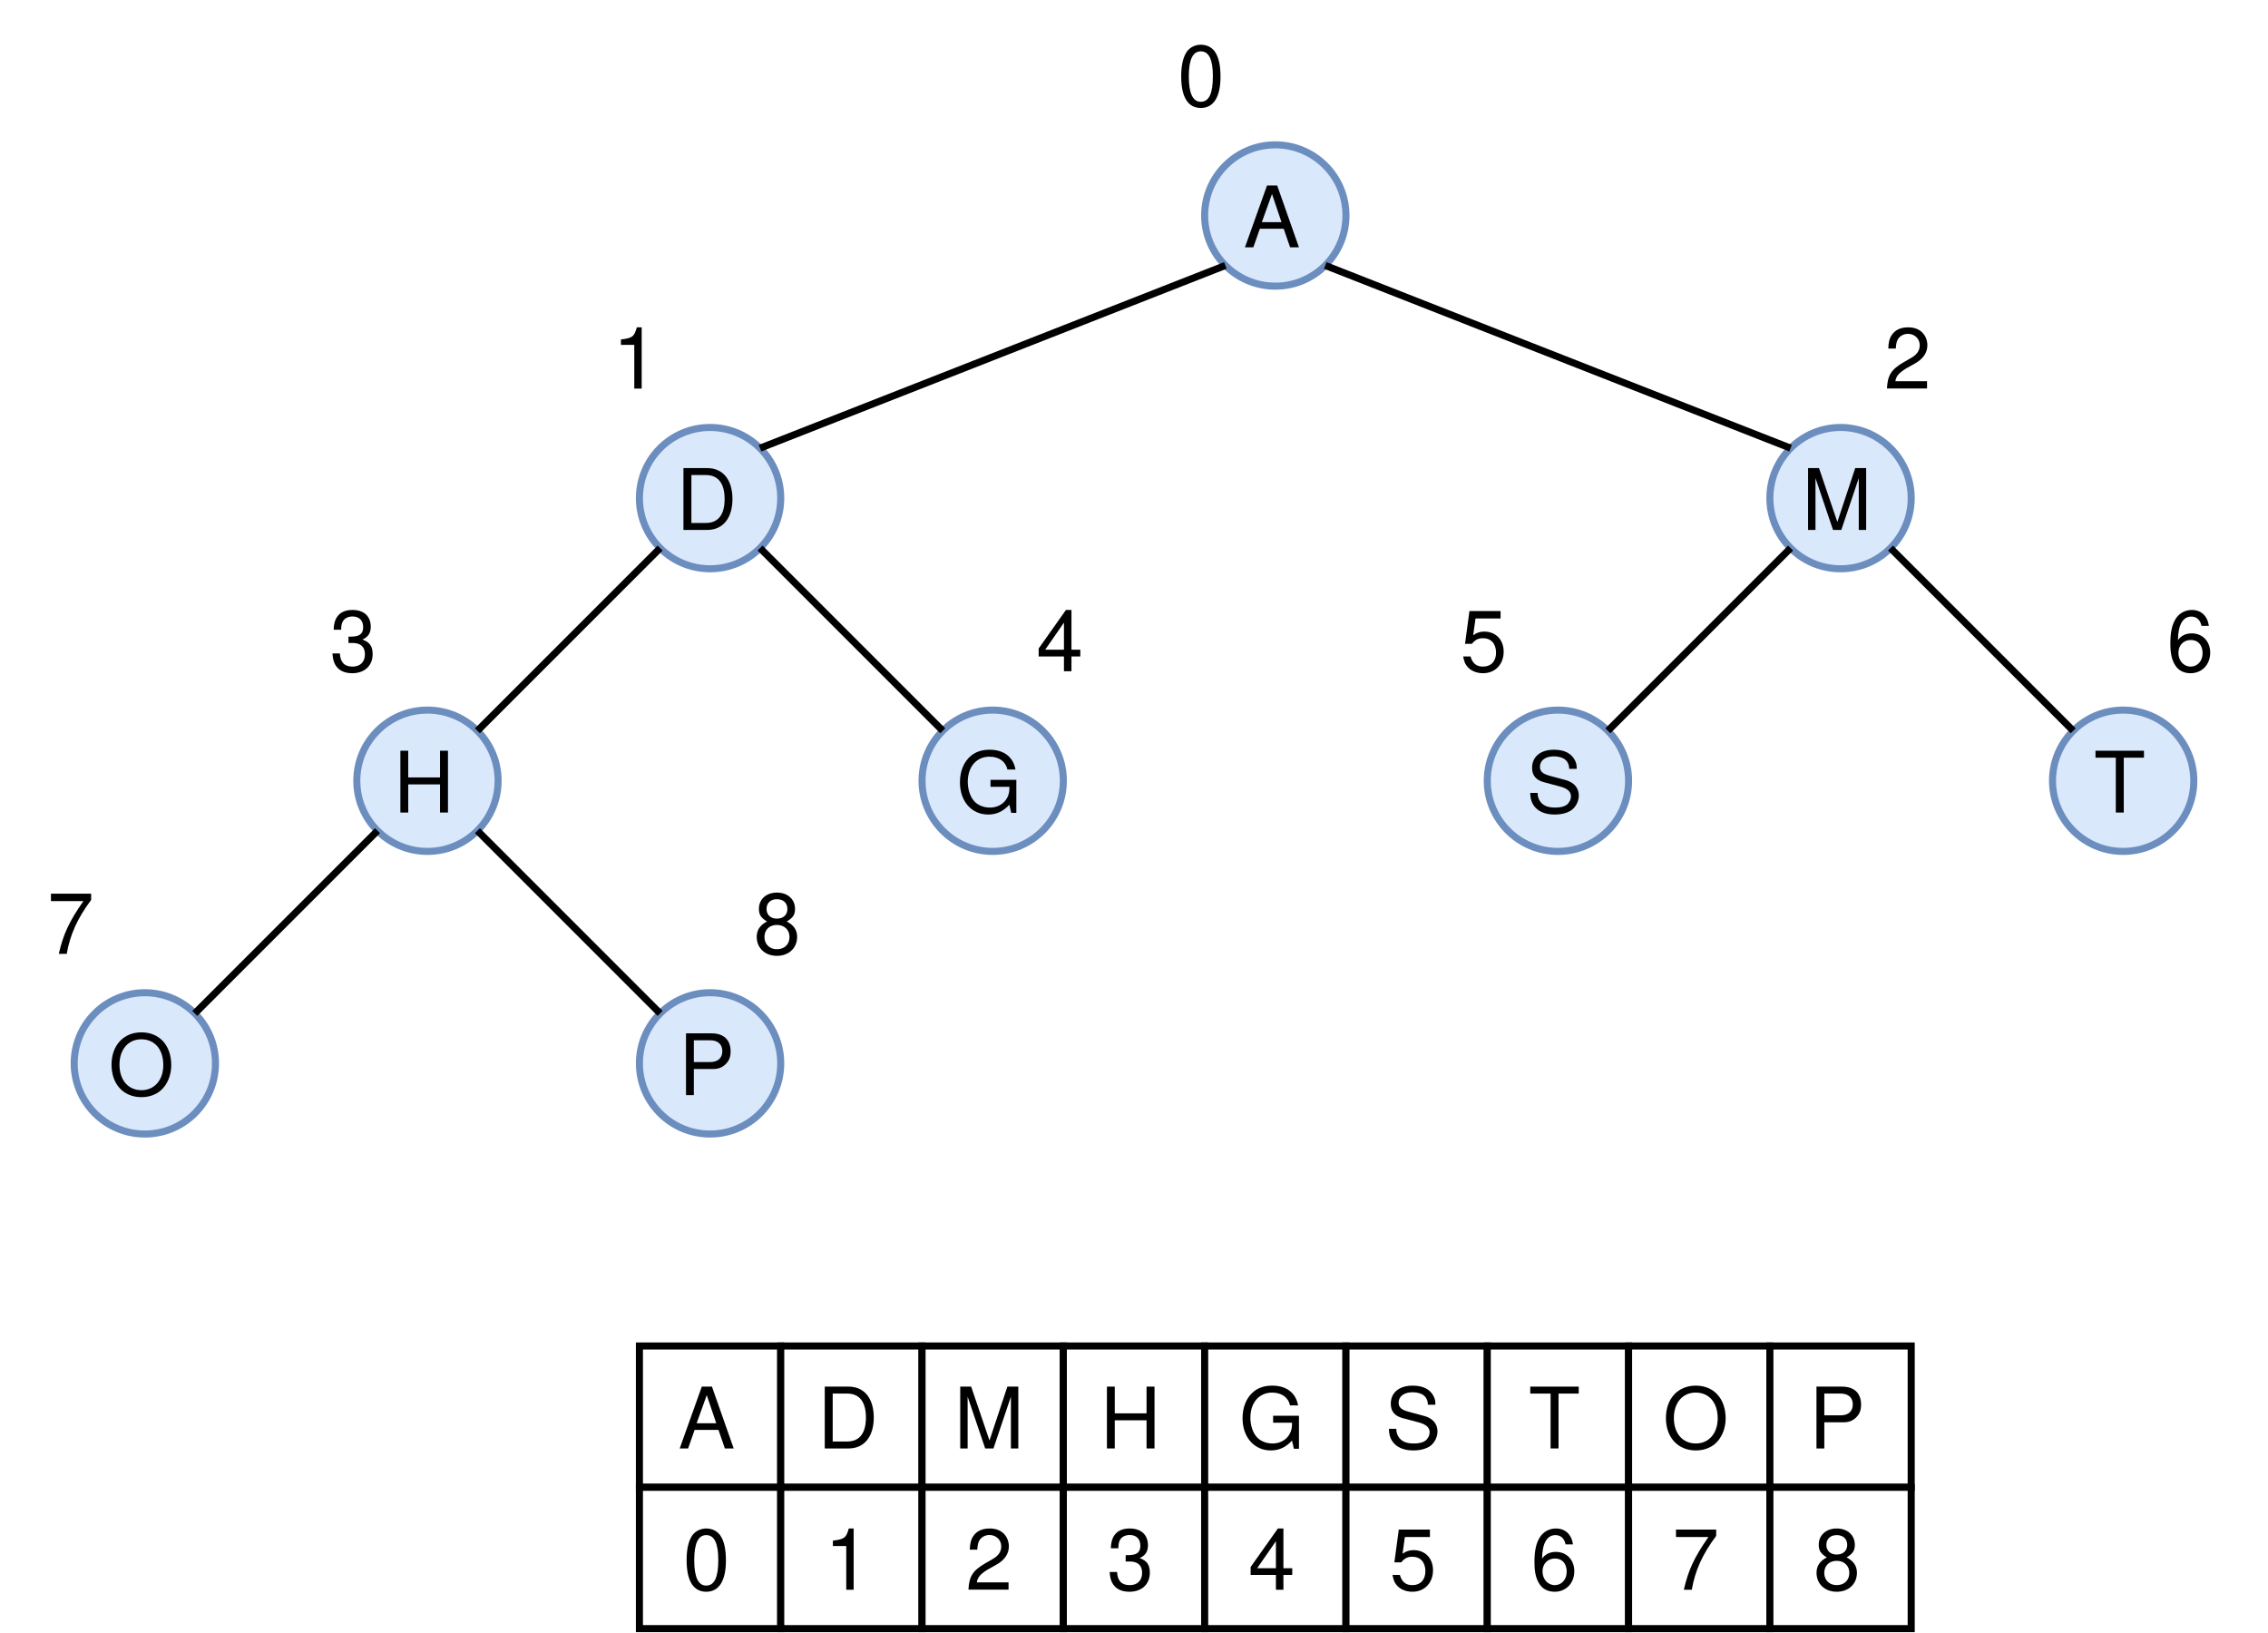
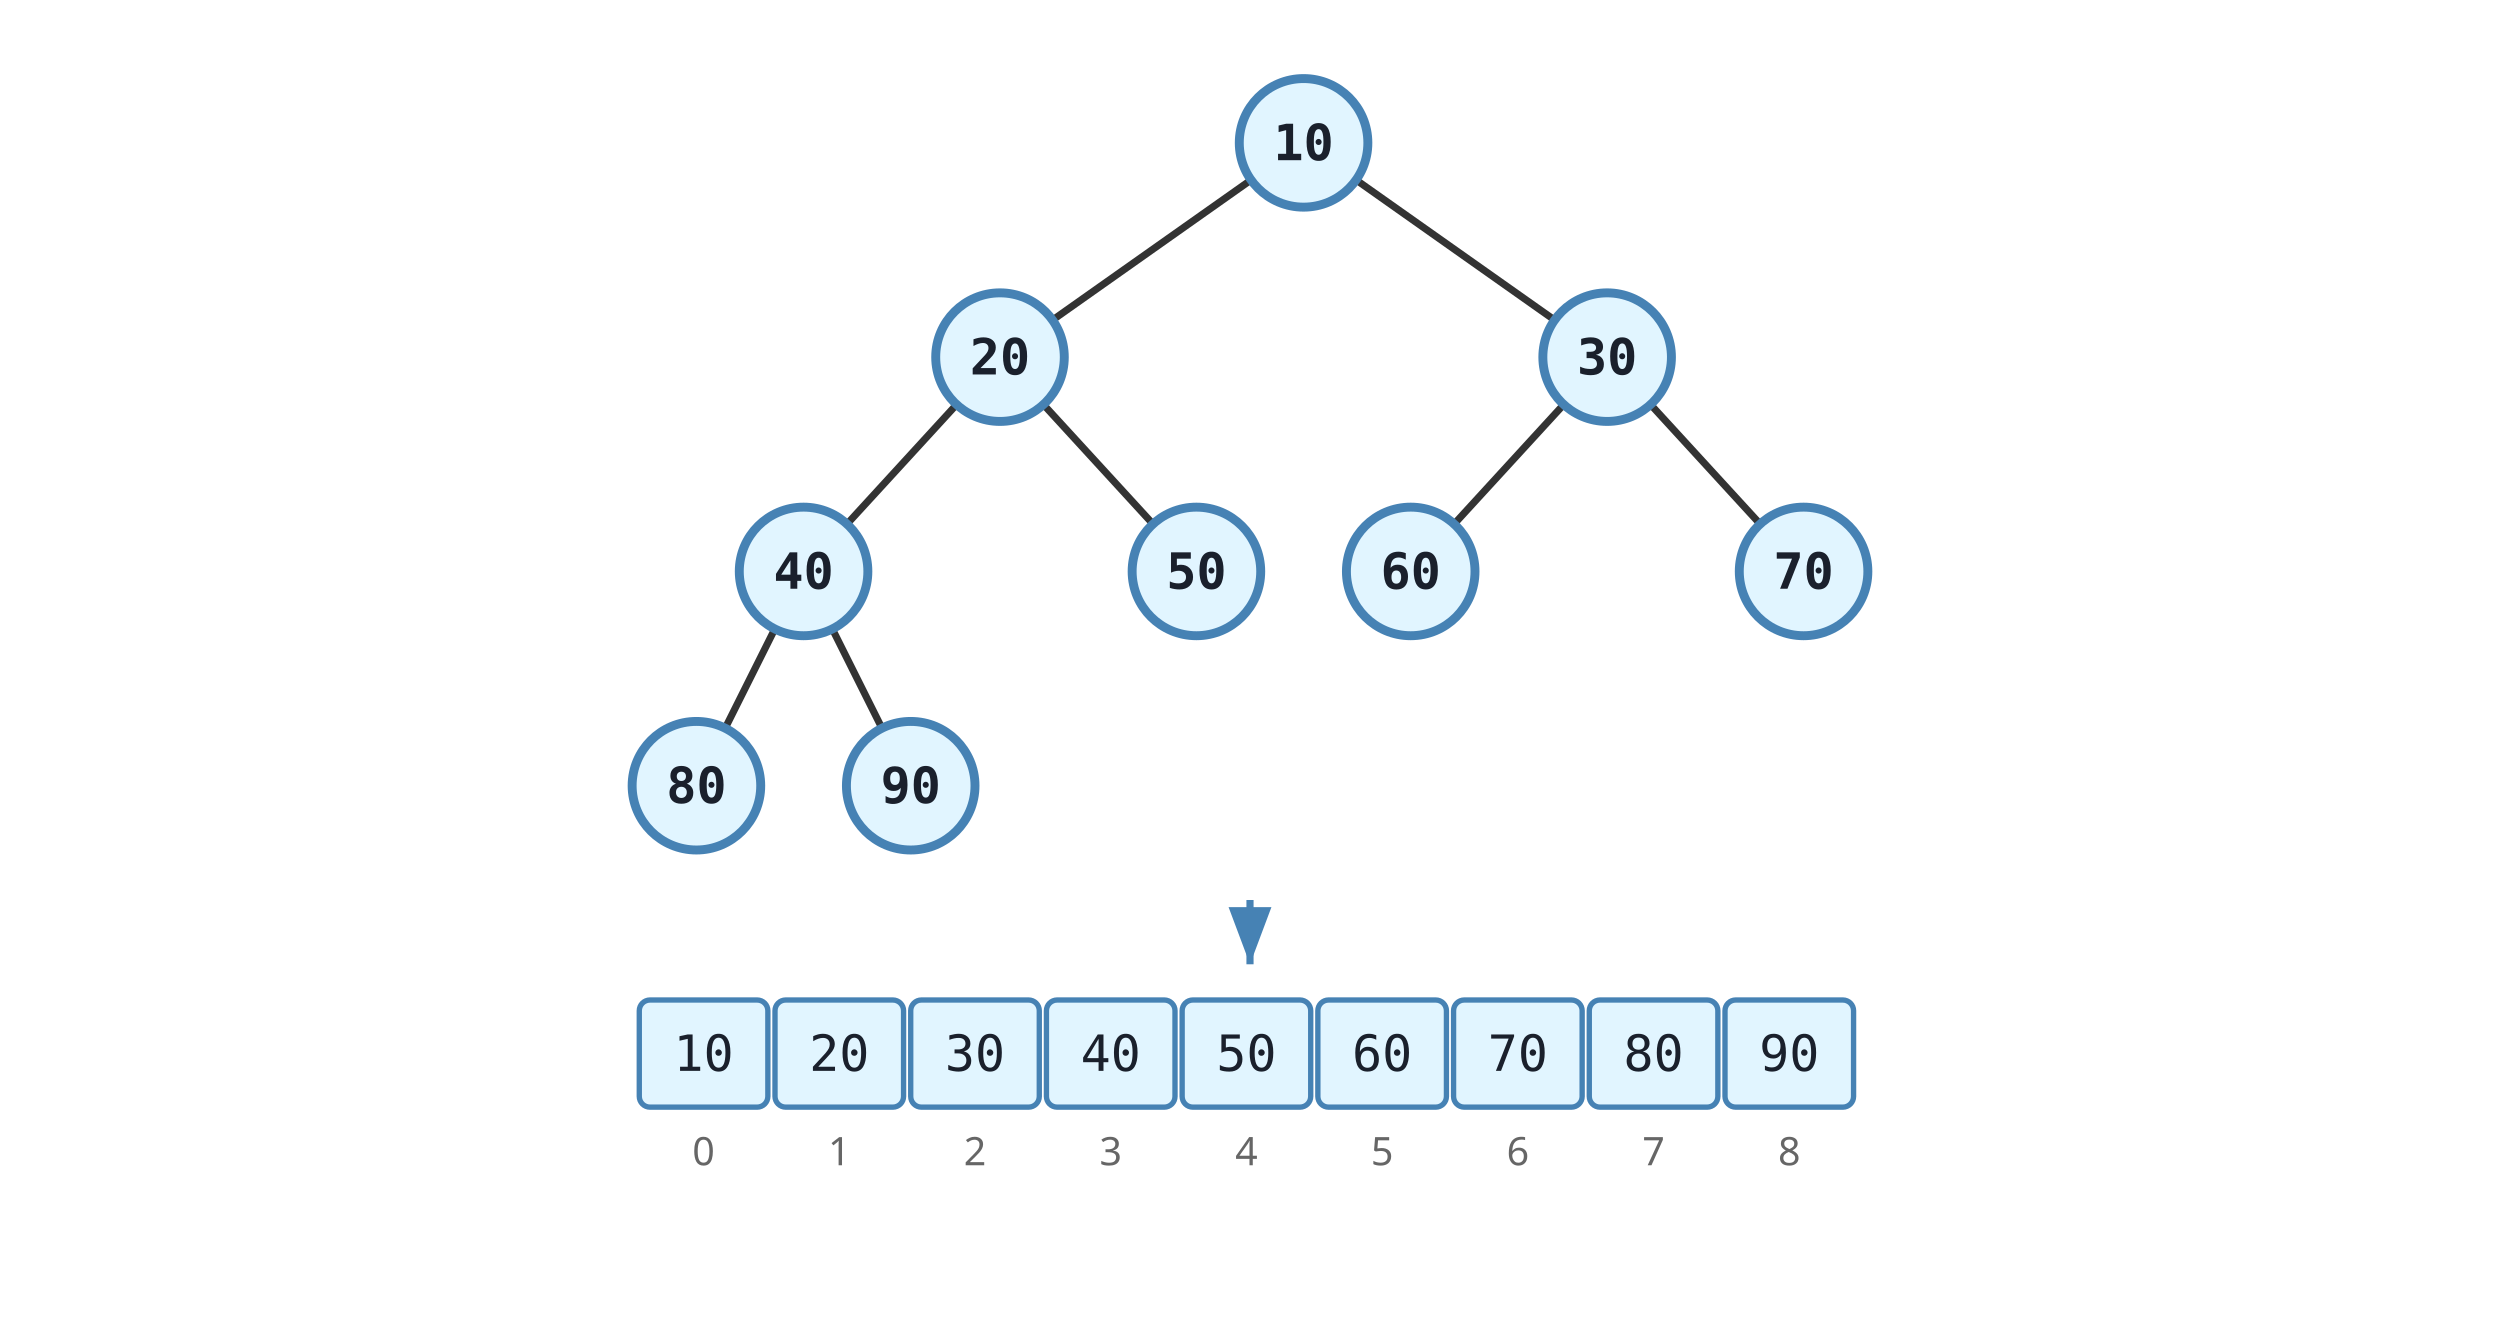
- <svg xmlns="http://www.w3.org/2000/svg" version="1.1" width="321px" height="231px" viewBox="-0.5 -0.5 321 231" content="&lt;mxfile host=&quot;localhost&quot; modified=&quot;2025-02-27T21:45:09.351Z&quot; agent=&quot;Mozilla/5.0 (Windows NT 10.0; Win64; x64) AppleWebKit/537.36 (KHTML, like Gecko) Chrome/133.0.0.0 Safari/537.36&quot; etag=&quot;CIMqNDwOkgC5AZvCJOt7&quot; version=&quot;21.1.6&quot; type=&quot;embed&quot;&gt;&lt;diagram id=&quot;Bo9P1wJ3BKm1DG91u_Y3&quot; name=&quot;Page-1&quot;&gt;7Ztdc+IgFIZ/jfcSjMbLqt32prOd6c5se5kajMzG4GBs4/76JU0wH6+2dq3QOF4pJxA5Dy/kcIIdOl6kN9Jfzu9EwKKO0w3SDp10HIeQXld9ZJZNbnGdYW4IJQ+KSqXhgf9lhbFoF655wFa1iokQUcKXdeNUxDGbJjWbL6V4rVebiaj+q0s/ZGB4mPoRWn/zIJnnVs8ZlPZbxsO5/mXSL/xb+Lpy4clq7gfitWKi1x06lkIk+bdFOmZRBk9zydv92HN12zHJ4uSQBr2iYy9+tGb1niUb7W7CUnWz0SqR4g8bi0hIZY9FrC6PZjyKGiY/4mGsilPVB6bsoxcmE67oXRUXFjwIsnuPpFjHAcu60lWloieqMkv3ukO2kJS6mFiwRG5UlaIB1cra1AXzWo6S9m9eGSBt8wtdhNsbl+jUl4LebpIukgSQoXJ4udfNQq3+c1QficPdJ17dfYru053+ky8A4ID/VwBAtVBz9E0kq2U+M2c8zRRQE1LHoYHPvNkUVKeu9Kcee559SmeKbOLzOKtUUVqV63b0msOyn/XAnLYooJ2cFu0pgA3r2uyZw9cDfHftw+e41vi5wO+2ffwa+Dxz+PqA76Z9+Ai1xm8A/B7ax2/7iDXPzwN+v1rIb2iN3wGBHYuDq2xfUQbB9dBWOS43j9XCkyoQXZik1UuTjS6lPHnU9dT3p4q9bJIVNh+SXom1nLJaOJH4MmSaU25iQW3jg6NRwe3uwK1tkkV+wl/q26VdY1D8wr3gqsN7J4szaAxj7k3Rqrq9ad6o37hRUw85A7jRmyS2bh+kEt3lL5EJ+R+ZdL9YJr2LTE4gE3Juq4mLMqEXmRwrE9xNt3w16V9kcgKZYGag5avJAGXSu8jkWJlgBqTlq4l3kckJZIKJnp+ok+++U2yAJ5qXgZ0iwVTPffsADi0CxFxPy59nZEd47F5WqmNXKsxptfyBRnbExxedHKsT7XpFJwSEYuj19u6l+oPX3blU9i7Vjfe9BldqF/MYOAVbTBZEahAt7v3pOaFtnNHoGySL+6DeOZElFtHi3sE9J7RO1x5a3FX0zwkttYgW9xuDs0C7Pf9mkCXG5N5ZsEwbLC2wdTCOxcN1kE44BYVmcsDgKTgHQ86JHQikmWMySQFjmO73kMLQIASMNnBfZ0cKJilgYIAHG81QoBYnBD7D8XiiGQquRQr49MX9uB0tmJwReFYLt852tGCQgh6Ad0+cmqEwsDcjKIYLeG7UDAWLQRN1gAKmPOxoweSMwHMSmJ2wowWTFDB0xJPARijAS1qTM+KQt9xmKFiMmughSSU7WjA5Iw7J/9jRgkkKGDvisQUzFCxG0Dp3/m7+yg6F02lBFcs/G+cvWMu/bNPrfw==&lt;/diagram&gt;&lt;/mxfile&gt;" style="background-color: rgb(255, 255, 255);">
-   <defs />
-   <g>
-     <g id="cell-49">
-       <rect x="160" y="0" width="20" height="20" fill="none" stroke="none" pointer-events="all" />
-       <g fill="rgb(0, 0, 0)" font-family="Helvetica" text-anchor="middle" font-size="12px">
-         <text x="169.5" y="14.5">0</text>
-       </g>
-     </g>
-     <g id="cell-2">
-       <ellipse cx="180" cy="30" rx="10" ry="10" fill="#dae8fc" stroke="#6c8ebf" pointer-events="none" />
-       <g fill="rgb(0, 0, 0)" font-family="Helvetica" pointer-events="none" text-anchor="middle" font-size="12px">
-         <text x="179.5" y="34.5">A</text>
-       </g>
-     </g>
-     <g id="cell-3">
-       <ellipse cx="100" cy="70" rx="10" ry="10" fill="#dae8fc" stroke="#6c8ebf" pointer-events="none" />
-       <g fill="rgb(0, 0, 0)" font-family="Helvetica" pointer-events="none" text-anchor="middle" font-size="12px">
-         <text x="99.5" y="74.5">D</text>
-       </g>
-     </g>
-     <g id="cell-4">
-       <ellipse cx="260" cy="70" rx="10" ry="10" fill="#dae8fc" stroke="#6c8ebf" pointer-events="none" />
-       <g fill="rgb(0, 0, 0)" font-family="Helvetica" pointer-events="none" text-anchor="middle" font-size="12px">
-         <text x="259.5" y="74.5">M</text>
-       </g>
-     </g>
-     <g id="cell-5">
-       <ellipse cx="60" cy="110" rx="10" ry="10" fill="#dae8fc" stroke="#6c8ebf" pointer-events="none" />
-       <g fill="rgb(0, 0, 0)" font-family="Helvetica" pointer-events="none" text-anchor="middle" font-size="12px">
-         <text x="59.5" y="114.5">H</text>
-       </g>
-     </g>
-     <g id="cell-6">
-       <ellipse cx="140" cy="110" rx="10" ry="10" fill="#dae8fc" stroke="#6c8ebf" pointer-events="none" />
-       <g fill="rgb(0, 0, 0)" font-family="Helvetica" pointer-events="none" text-anchor="middle" font-size="12px">
-         <text x="139.5" y="114.5">G</text>
-       </g>
-     </g>
-     <g id="cell-7">
-       <ellipse cx="220" cy="110" rx="10" ry="10" fill="#dae8fc" stroke="#6c8ebf" pointer-events="none" />
-       <g fill="rgb(0, 0, 0)" font-family="Helvetica" pointer-events="none" text-anchor="middle" font-size="12px">
-         <text x="219.5" y="114.5">S</text>
-       </g>
-     </g>
-     <g id="cell-8">
-       <ellipse cx="300" cy="110" rx="10" ry="10" fill="#dae8fc" stroke="#6c8ebf" pointer-events="none" />
-       <g fill="rgb(0, 0, 0)" font-family="Helvetica" pointer-events="none" text-anchor="middle" font-size="12px">
-         <text x="299.5" y="114.5">T</text>
-       </g>
-     </g>
-     <g id="cell-9">
-       <path d="M 107.07 62.93 L 172.93 37.07" fill="none" stroke="rgb(0, 0, 0)" stroke-miterlimit="10" pointer-events="none" />
-     </g>
-     <g id="cell-10">
-       <path d="M 252.93 62.93 L 187.07 37.07" fill="none" stroke="rgb(0, 0, 0)" stroke-miterlimit="10" pointer-events="none" />
-     </g>
-     <g id="cell-11">
-       <path d="M 67.07 102.93 L 92.93 77.07" fill="none" stroke="rgb(0, 0, 0)" stroke-miterlimit="10" pointer-events="none" />
-     </g>
-     <g id="cell-12">
-       <path d="M 132.93 102.93 L 107.07 77.07" fill="none" stroke="rgb(0, 0, 0)" stroke-miterlimit="10" pointer-events="none" />
-     </g>
-     <g id="cell-13">
-       <path d="M 227.07 102.93 L 252.93 77.07" fill="none" stroke="rgb(0, 0, 0)" stroke-miterlimit="10" pointer-events="none" />
-     </g>
-     <g id="cell-14">
-       <path d="M 292.93 102.93 L 267.07 77.07" fill="none" stroke="rgb(0, 0, 0)" stroke-miterlimit="10" pointer-events="none" />
-     </g>
-     <g id="cell-15">
-       <ellipse cx="20" cy="150" rx="10" ry="10" fill="#dae8fc" stroke="#6c8ebf" pointer-events="none" />
-       <g fill="rgb(0, 0, 0)" font-family="Helvetica" pointer-events="none" text-anchor="middle" font-size="12px">
-         <text x="19.5" y="154.5">O</text>
-       </g>
-     </g>
-     <g id="cell-16">
-       <ellipse cx="100" cy="150" rx="10" ry="10" fill="#dae8fc" stroke="#6c8ebf" pointer-events="none" />
-       <g fill="rgb(0, 0, 0)" font-family="Helvetica" pointer-events="none" text-anchor="middle" font-size="12px">
-         <text x="99.5" y="154.5">P</text>
-       </g>
-     </g>
-     <g id="cell-17">
-       <path d="M 27.07 142.93 L 52.93 117.07" fill="none" stroke="rgb(0, 0, 0)" stroke-miterlimit="10" pointer-events="none" />
-     </g>
-     <g id="cell-18">
-       <path d="M 92.93 142.93 L 67.07 117.07" fill="none" stroke="rgb(0, 0, 0)" stroke-miterlimit="10" pointer-events="none" />
-     </g>
-     <g id="cell-50">
-       <g fill="rgb(0, 0, 0)" font-family="Helvetica" pointer-events="none" text-anchor="middle" font-size="12px">
-         <text x="89.5" y="54.5">1</text>
-       </g>
-     </g>
-     <g id="cell-51">
-       <g fill="rgb(0, 0, 0)" font-family="Helvetica" pointer-events="none" text-anchor="middle" font-size="12px">
-         <text x="269.5" y="54.5">2</text>
-       </g>
-     </g>
-     <g id="cell-52">
-       <g fill="rgb(0, 0, 0)" font-family="Helvetica" pointer-events="none" text-anchor="middle" font-size="12px">
-         <text x="49.5" y="94.5">3</text>
-       </g>
-     </g>
-     <g id="cell-54">
-       <g fill="rgb(0, 0, 0)" font-family="Helvetica" pointer-events="none" text-anchor="middle" font-size="12px">
-         <text x="149.5" y="94.5">4</text>
-       </g>
-     </g>
-     <g id="cell-55">
-       <g fill="rgb(0, 0, 0)" font-family="Helvetica" pointer-events="none" text-anchor="middle" font-size="12px">
-         <text x="209.5" y="94.5">5</text>
-       </g>
-     </g>
-     <g id="cell-56">
-       <g fill="rgb(0, 0, 0)" font-family="Helvetica" pointer-events="none" text-anchor="middle" font-size="12px">
-         <text x="309.5" y="94.5">6</text>
-       </g>
-     </g>
-     <g id="cell-57">
-       <g fill="rgb(0, 0, 0)" font-family="Helvetica" pointer-events="none" text-anchor="middle" font-size="12px">
-         <text x="9.5" y="134.5">7</text>
-       </g>
-     </g>
-     <g id="cell-58">
-       <g fill="rgb(0, 0, 0)" font-family="Helvetica" pointer-events="none" text-anchor="middle" font-size="12px">
-         <text x="109.5" y="134.5">8</text>
-       </g>
-     </g>
-     <g id="cell-20">
-       <rect x="90" y="190" width="20" height="20" fill="rgb(255, 255, 255)" stroke="rgb(0, 0, 0)" pointer-events="none" />
-       <g fill="rgb(0, 0, 0)" font-family="Helvetica" pointer-events="none" text-anchor="middle" font-size="12px">
-         <text x="99.5" y="204.5">A</text>
-       </g>
-     </g>
-     <g id="cell-21">
-       <rect x="110" y="190" width="20" height="20" fill="rgb(255, 255, 255)" stroke="rgb(0, 0, 0)" pointer-events="none" />
-       <g fill="rgb(0, 0, 0)" font-family="Helvetica" pointer-events="none" text-anchor="middle" font-size="12px">
-         <text x="119.5" y="204.5">D</text>
-       </g>
-     </g>
-     <g id="cell-24">
-       <rect x="90" y="210" width="20" height="20" fill="rgb(255, 255, 255)" stroke="rgb(0, 0, 0)" pointer-events="none" />
-       <g fill="rgb(0, 0, 0)" font-family="Helvetica" pointer-events="none" text-anchor="middle" font-size="12px">
-         <text x="99.5" y="224.5">0</text>
-       </g>
-     </g>
-     <g id="cell-25">
-       <rect x="110" y="210" width="20" height="20" fill="rgb(255, 255, 255)" stroke="rgb(0, 0, 0)" pointer-events="none" />
-       <g fill="rgb(0, 0, 0)" font-family="Helvetica" pointer-events="none" text-anchor="middle" font-size="12px">
-         <text x="119.5" y="224.5">1</text>
-       </g>
-     </g>
-     <g id="cell-26">
-       <rect x="130" y="190" width="20" height="20" fill="rgb(255, 255, 255)" stroke="rgb(0, 0, 0)" pointer-events="none" />
-       <g fill="rgb(0, 0, 0)" font-family="Helvetica" pointer-events="none" text-anchor="middle" font-size="12px">
-         <text x="139.5" y="204.5">M</text>
-       </g>
-     </g>
-     <g id="cell-27">
-       <rect x="150" y="190" width="20" height="20" fill="rgb(255, 255, 255)" stroke="rgb(0, 0, 0)" pointer-events="none" />
-       <g fill="rgb(0, 0, 0)" font-family="Helvetica" pointer-events="none" text-anchor="middle" font-size="12px">
-         <text x="159.5" y="204.5">H</text>
-       </g>
-     </g>
-     <g id="cell-28">
-       <rect x="130" y="210" width="20" height="20" fill="rgb(255, 255, 255)" stroke="rgb(0, 0, 0)" pointer-events="none" />
-       <g fill="rgb(0, 0, 0)" font-family="Helvetica" pointer-events="none" text-anchor="middle" font-size="12px">
-         <text x="139.5" y="224.5">2</text>
-       </g>
-     </g>
-     <g id="cell-29">
-       <rect x="150" y="210" width="20" height="20" fill="rgb(255, 255, 255)" stroke="rgb(0, 0, 0)" pointer-events="none" />
-       <g fill="rgb(0, 0, 0)" font-family="Helvetica" pointer-events="none" text-anchor="middle" font-size="12px">
-         <text x="159.5" y="224.5">3</text>
-       </g>
-     </g>
-     <g id="cell-30">
-       <rect x="170" y="190" width="20" height="20" fill="rgb(255, 255, 255)" stroke="rgb(0, 0, 0)" pointer-events="none" />
-       <g fill="rgb(0, 0, 0)" font-family="Helvetica" pointer-events="none" text-anchor="middle" font-size="12px">
-         <text x="179.5" y="204.5">G</text>
-       </g>
-     </g>
-     <g id="cell-31">
-       <rect x="190" y="190" width="20" height="20" fill="rgb(255, 255, 255)" stroke="rgb(0, 0, 0)" pointer-events="none" />
-       <g fill="rgb(0, 0, 0)" font-family="Helvetica" pointer-events="none" text-anchor="middle" font-size="12px">
-         <text x="199.5" y="204.5">S</text>
-       </g>
-     </g>
-     <g id="cell-32">
-       <rect x="170" y="210" width="20" height="20" fill="rgb(255, 255, 255)" stroke="rgb(0, 0, 0)" pointer-events="none" />
-       <g fill="rgb(0, 0, 0)" font-family="Helvetica" pointer-events="none" text-anchor="middle" font-size="12px">
-         <text x="179.5" y="224.5">4</text>
-       </g>
-     </g>
-     <g id="cell-33">
-       <rect x="190" y="210" width="20" height="20" fill="rgb(255, 255, 255)" stroke="rgb(0, 0, 0)" pointer-events="none" />
-       <g fill="rgb(0, 0, 0)" font-family="Helvetica" pointer-events="none" text-anchor="middle" font-size="12px">
-         <text x="199.5" y="224.5">5</text>
-       </g>
-     </g>
-     <g id="cell-34">
-       <rect x="210" y="190" width="20" height="20" fill="rgb(255, 255, 255)" stroke="rgb(0, 0, 0)" pointer-events="none" />
-       <g fill="rgb(0, 0, 0)" font-family="Helvetica" pointer-events="none" text-anchor="middle" font-size="12px">
-         <text x="219.5" y="204.5">T</text>
-       </g>
-     </g>
-     <g id="cell-35">
-       <rect x="230" y="190" width="20" height="20" fill="rgb(255, 255, 255)" stroke="rgb(0, 0, 0)" pointer-events="none" />
-       <g fill="rgb(0, 0, 0)" font-family="Helvetica" pointer-events="none" text-anchor="middle" font-size="12px">
-         <text x="239.5" y="204.5">O</text>
-       </g>
-     </g>
-     <g id="cell-36">
-       <rect x="210" y="210" width="20" height="20" fill="rgb(255, 255, 255)" stroke="rgb(0, 0, 0)" pointer-events="none" />
-       <g fill="rgb(0, 0, 0)" font-family="Helvetica" pointer-events="none" text-anchor="middle" font-size="12px">
-         <text x="219.5" y="224.5">6</text>
-       </g>
-     </g>
-     <g id="cell-37">
-       <rect x="230" y="210" width="20" height="20" fill="rgb(255, 255, 255)" stroke="rgb(0, 0, 0)" pointer-events="none" />
-       <g fill="rgb(0, 0, 0)" font-family="Helvetica" pointer-events="none" text-anchor="middle" font-size="12px">
-         <text x="239.5" y="224.5">7</text>
-       </g>
-     </g>
-     <g id="cell-38">
-       <rect x="250" y="190" width="20" height="20" fill="rgb(255, 255, 255)" stroke="rgb(0, 0, 0)" pointer-events="none" />
-       <g fill="rgb(0, 0, 0)" font-family="Helvetica" pointer-events="none" text-anchor="middle" font-size="12px">
-         <text x="259.5" y="204.5">P</text>
-       </g>
-     </g>
-     <g id="cell-40">
-       <rect x="250" y="210" width="20" height="20" fill="rgb(255, 255, 255)" stroke="rgb(0, 0, 0)" pointer-events="none" />
-       <g fill="rgb(0, 0, 0)" font-family="Helvetica" pointer-events="none" text-anchor="middle" font-size="12px">
-         <text x="259.5" y="224.5">8</text>
-       </g>
-     </g>
-   </g>
+ <svg xmlns="http://www.w3.org/2000/svg" viewBox="0 0 700 370" version="1.1">
+   <defs>
+     <style>
+       .edge { stroke: #333333; stroke-width: 2; fill: none; }
+       .node-circle { fill: #e1f5ff; stroke: #4682b4; stroke-width: 2.5; }
+       .node-text { fill: #1a202c; font-family: menlo, consola, 'DejaVu Sans Mono'; font-size: 14px; font-weight: bold; text-anchor: middle; dominant-baseline: central; }
+       .arrow { stroke: #4682b4; stroke-width: 2; fill: none; }
+       .array-cell { fill: #e1f5ff; stroke: #4682b4; stroke-width: 1.5; }
+       .array-text { fill: #1a202c; font-family: menlo, consola, 'DejaVu Sans Mono'; font-size: 14px; font-weight: normal; text-anchor: middle; dominant-baseline: central; }
+       .index-text { fill: #666666; font-family: ui-sans-serif, system-ui, sans-serif; font-size: 11px; text-anchor: middle; dominant-baseline: central; }
+     </style>
+     <marker id="arrowhead" markerWidth="8" markerHeight="6" refX="8" refY="3" orient="auto">
+       <polygon points="0 0, 8 3, 0 6" fill="#4682b4" />
+     </marker>
+   </defs>
+   <line class="edge" x1="365" y1="40" x2="280" y2="100" />
+   <line class="edge" x1="365" y1="40" x2="450" y2="100" />
+   <line class="edge" x1="280" y1="100" x2="225" y2="160" />
+   <line class="edge" x1="280" y1="100" x2="335" y2="160" />
+   <line class="edge" x1="450" y1="100" x2="395" y2="160" />
+   <line class="edge" x1="450" y1="100" x2="505" y2="160" />
+   <line class="edge" x1="225" y1="160" x2="195" y2="220" />
+   <line class="edge" x1="225" y1="160" x2="255" y2="220" />
+   <circle class="node-circle" cx="365" cy="40" r="18" />
+   <text class="node-text" x="365" y="40">10</text>
+   <circle class="node-circle" cx="280" cy="100" r="18" />
+   <text class="node-text" x="280" y="100">20</text>
+   <circle class="node-circle" cx="450" cy="100" r="18" />
+   <text class="node-text" x="450" y="100">30</text>
+   <circle class="node-circle" cx="225" cy="160" r="18" />
+   <text class="node-text" x="225" y="160">40</text>
+   <circle class="node-circle" cx="335" cy="160" r="18" />
+   <text class="node-text" x="335" y="160">50</text>
+   <circle class="node-circle" cx="395" cy="160" r="18" />
+   <text class="node-text" x="395" y="160">60</text>
+   <circle class="node-circle" cx="505" cy="160" r="18" />
+   <text class="node-text" x="505" y="160">70</text>
+   <circle class="node-circle" cx="195" cy="220" r="18" />
+   <text class="node-text" x="195" y="220">80</text>
+   <circle class="node-circle" cx="255" cy="220" r="18" />
+   <text class="node-text" x="255" y="220">90</text>
+   <line class="arrow" x1="350" y1="252" x2="350" y2="270" marker-end="url(#arrowhead)" />
+   <rect class="array-cell" x="179" y="280" width="36" height="30" rx="3" />
+   <text class="array-text" x="197" y="295">10</text>
+   <rect class="array-cell" x="217" y="280" width="36" height="30" rx="3" />
+   <text class="array-text" x="235" y="295">20</text>
+   <rect class="array-cell" x="255" y="280" width="36" height="30" rx="3" />
+   <text class="array-text" x="273" y="295">30</text>
+   <rect class="array-cell" x="293" y="280" width="36" height="30" rx="3" />
+   <text class="array-text" x="311" y="295">40</text>
+   <rect class="array-cell" x="331" y="280" width="36" height="30" rx="3" />
+   <text class="array-text" x="349" y="295">50</text>
+   <rect class="array-cell" x="369" y="280" width="36" height="30" rx="3" />
+   <text class="array-text" x="387" y="295">60</text>
+   <rect class="array-cell" x="407" y="280" width="36" height="30" rx="3" />
+   <text class="array-text" x="425" y="295">70</text>
+   <rect class="array-cell" x="445" y="280" width="36" height="30" rx="3" />
+   <text class="array-text" x="463" y="295">80</text>
+   <rect class="array-cell" x="483" y="280" width="36" height="30" rx="3" />
+   <text class="array-text" x="501" y="295">90</text>
+   <text class="index-text" x="197" y="322">0</text>
+   <text class="index-text" x="235" y="322">1</text>
+   <text class="index-text" x="273" y="322">2</text>
+   <text class="index-text" x="311" y="322">3</text>
+   <text class="index-text" x="349" y="322">4</text>
+   <text class="index-text" x="387" y="322">5</text>
+   <text class="index-text" x="425" y="322">6</text>
+   <text class="index-text" x="463" y="322">7</text>
+   <text class="index-text" x="501" y="322">8</text>
</svg>
